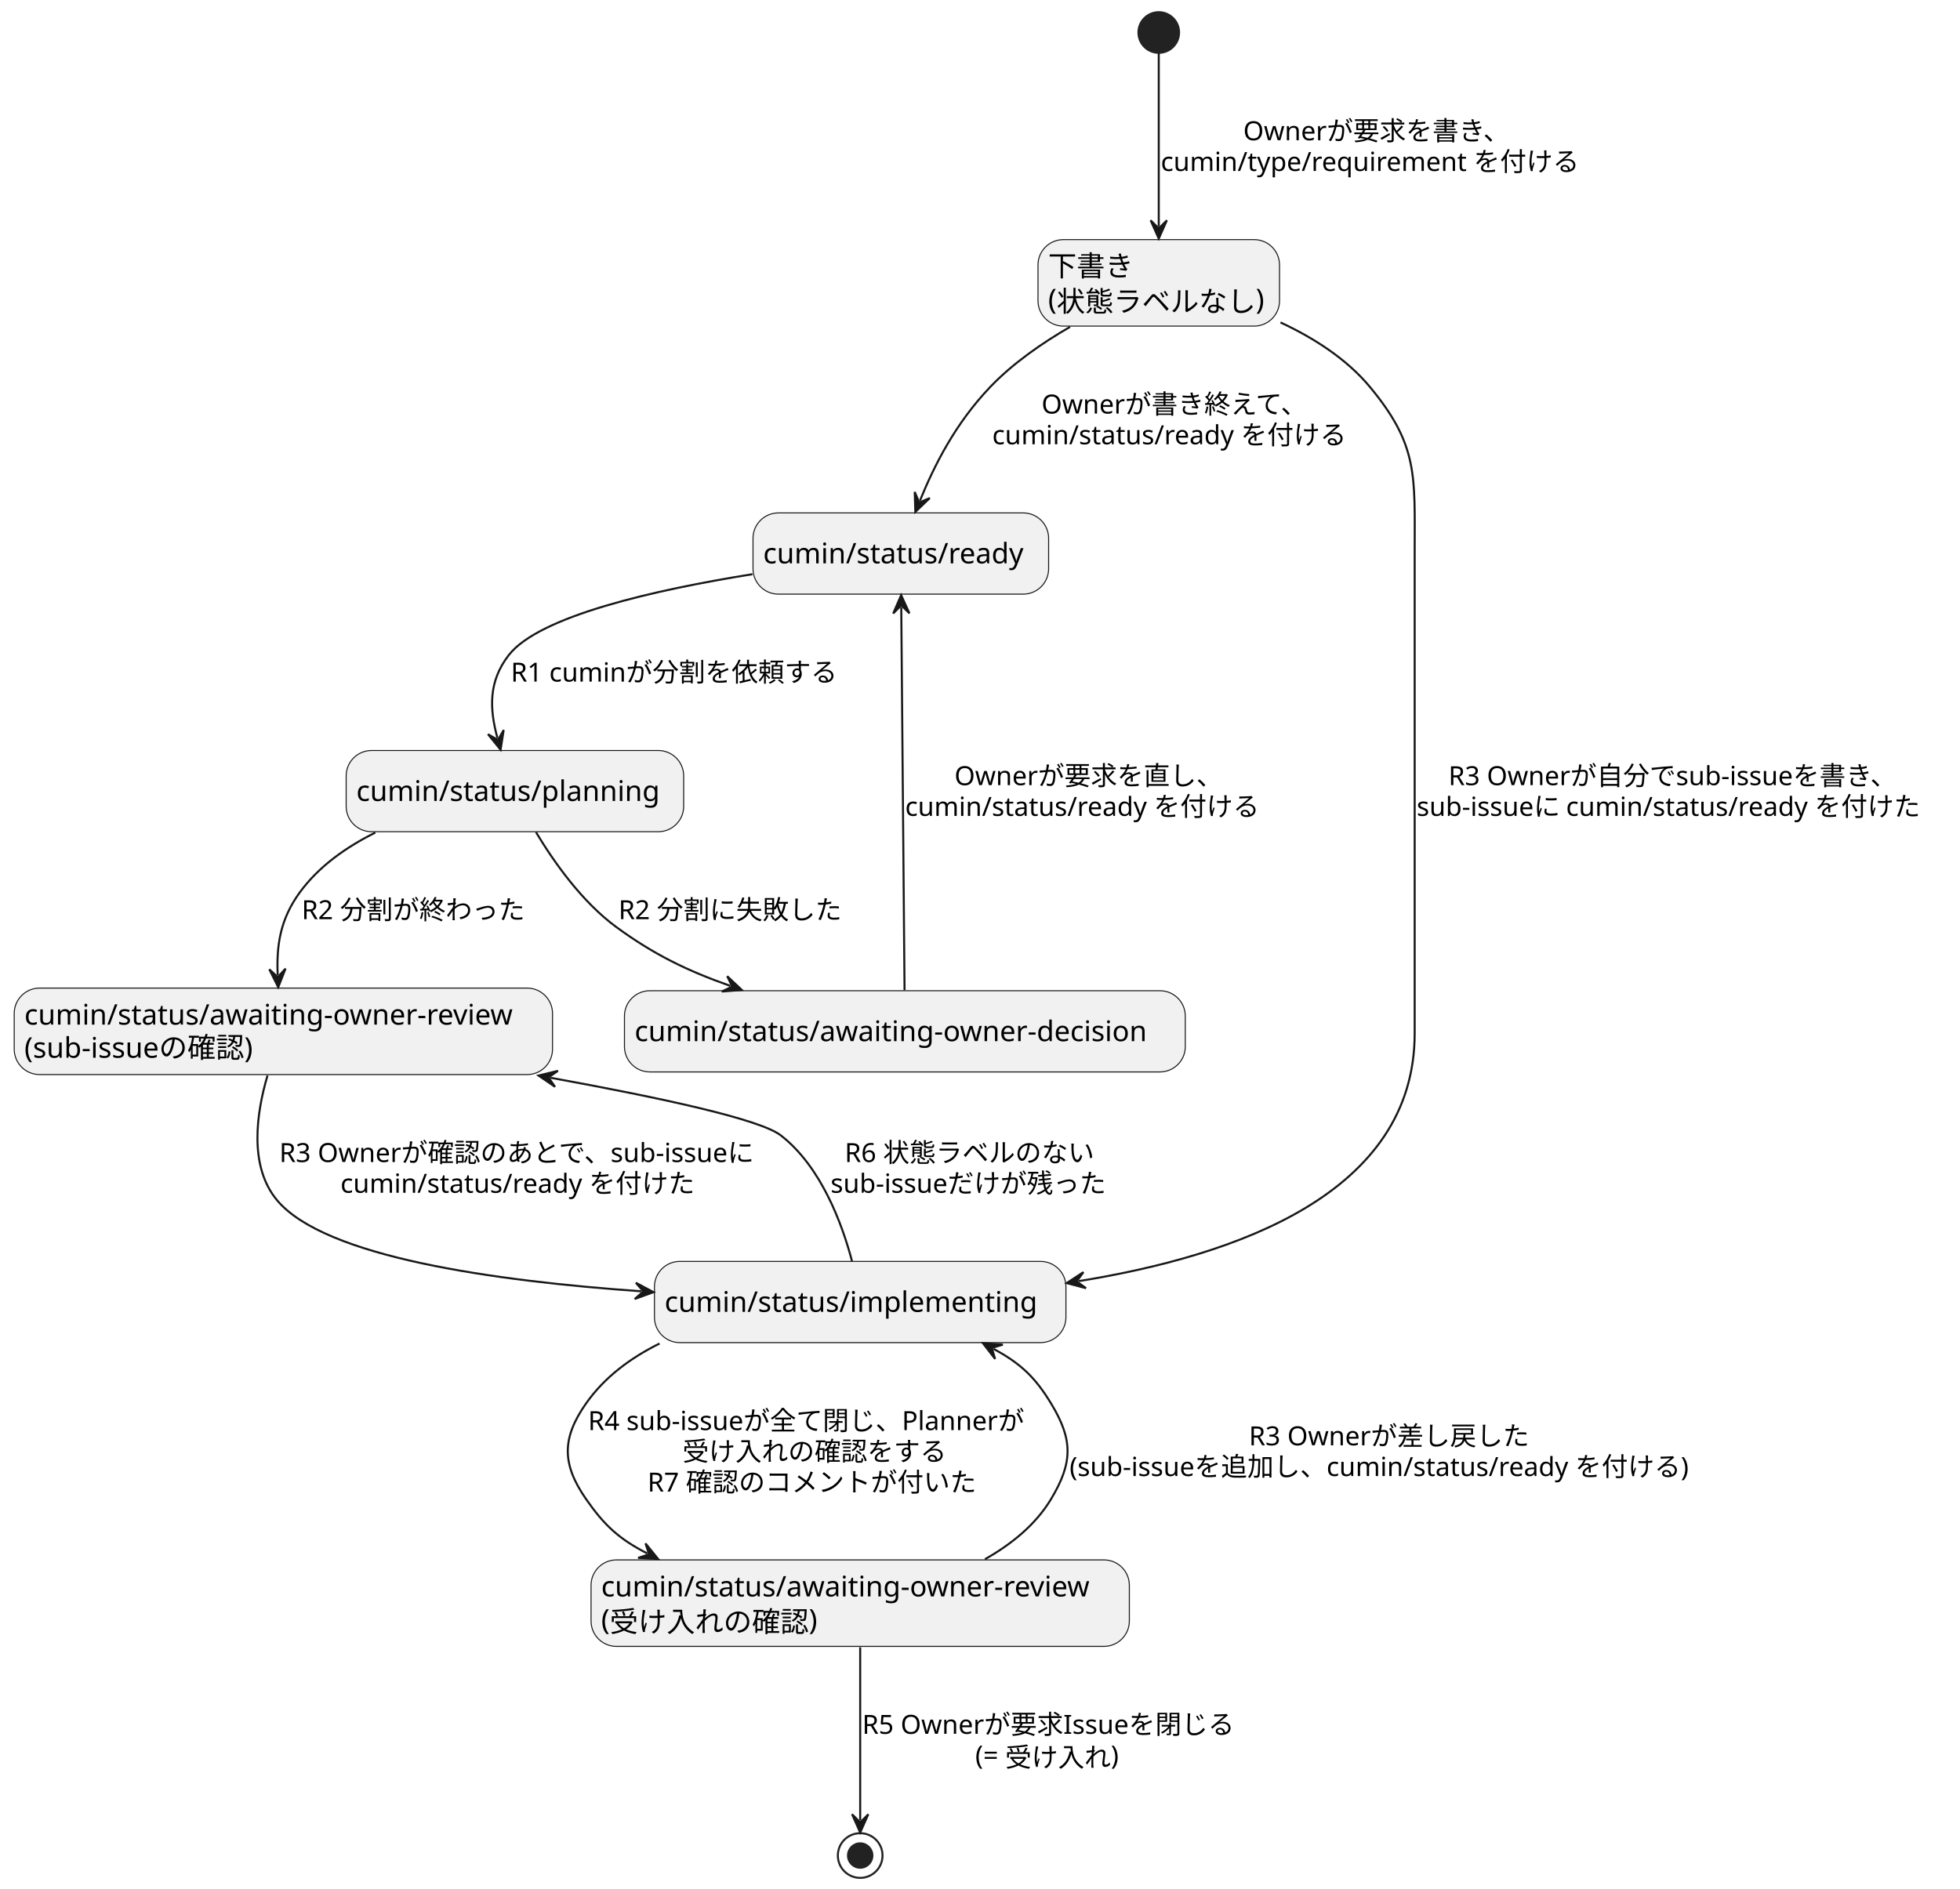
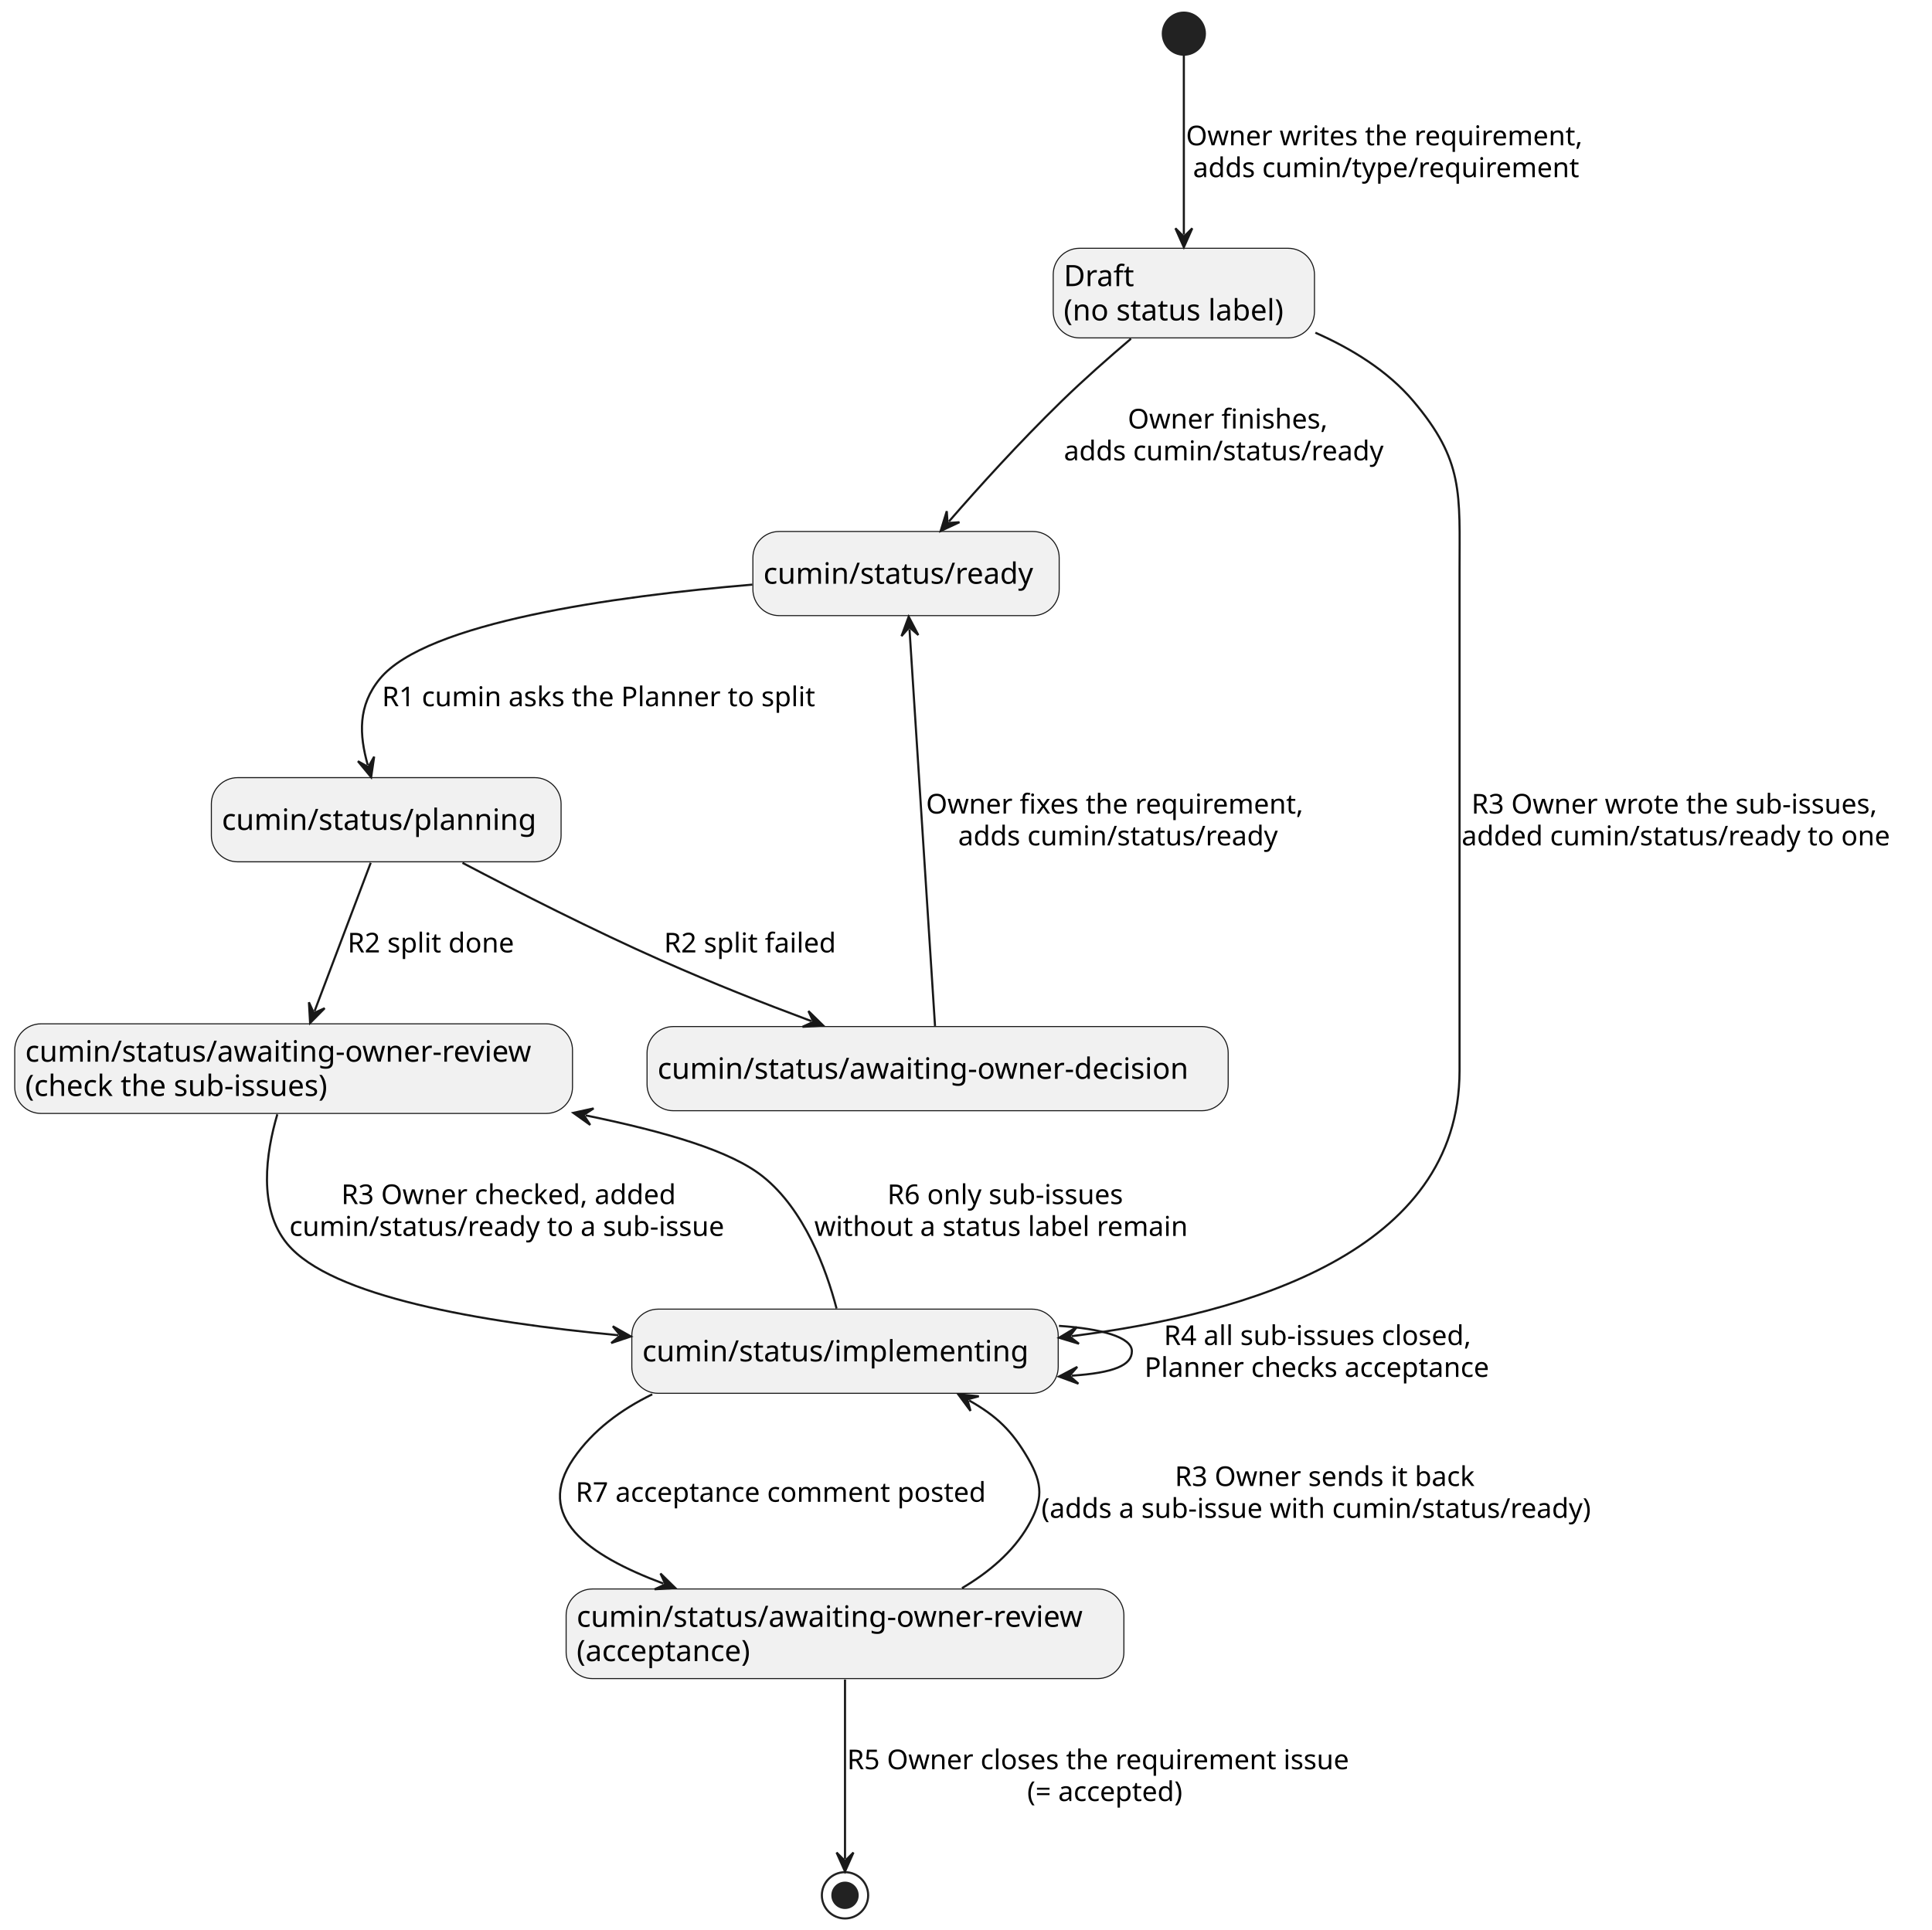
- <svg xmlns="http://www.w3.org/2000/svg" contentStyleType="text/css" data-diagram-type="STATE" height="930px" preserveAspectRatio="none" style="width:965px;height:930px;background:#FFFFFF;" version="1.1" viewBox="0 0 965 930" width="965px" zoomAndPan="magnify">
+ <svg xmlns="http://www.w3.org/2000/svg" contentStyleType="text/css" data-diagram-type="STATE" height="917px" preserveAspectRatio="none" style="width:918px;height:917px;background:#FFFFFF;" version="1.1" viewBox="0 0 918 917" width="918px" zoomAndPan="magnify">
  <defs />
  <g>
-     <rect fill="#F1F1F1" height="42.594" rx="12.5" ry="12.5" style="stroke:#181818;stroke-width:0.5;" width="118.923" x="511.05" y="118" />
-     <text fill="#000000" font-family="sans-serif" font-size="14" lengthAdjust="spacing" textLength="42" x="516.05" y="135.995">下書き</text>
-     <text fill="#000000" font-family="sans-serif" font-size="14" lengthAdjust="spacing" textLength="108.923" x="516.05" y="152.292">(状態ラベルなし)</text>
-     <rect fill="#F1F1F1" height="40" rx="12.5" ry="12.5" style="stroke:#181818;stroke-width:0.5;" width="145.543" x="370.74" y="252.59" />
-     <text fill="#000000" font-family="sans-serif" font-size="14" lengthAdjust="spacing" textLength="135.543" x="375.74" y="277.437">cumin/status/ready</text>
-     <rect fill="#F1F1F1" height="40" rx="12.5" ry="12.5" style="stroke:#181818;stroke-width:0.5;" width="166.174" x="170.43" y="369.59" />
-     <text fill="#000000" font-family="sans-serif" font-size="14" lengthAdjust="spacing" textLength="156.174" x="175.43" y="394.437">cumin/status/planning</text>
+     <rect fill="#F1F1F1" height="42.594" rx="12.5" ry="12.5" style="stroke:#181818;stroke-width:0.5;" width="124.14" x="500.44" y="118" />
+     <text fill="#000000" font-family="sans-serif" font-size="14" lengthAdjust="spacing" textLength="35.533" x="505.44" y="135.995">Draft</text>
+     <text fill="#000000" font-family="sans-serif" font-size="14" lengthAdjust="spacing" textLength="114.14" x="505.44" y="152.292">(no status label)</text>
+     <rect fill="#F1F1F1" height="40" rx="12.5" ry="12.5" style="stroke:#181818;stroke-width:0.5;" width="145.543" x="357.74" y="252.59" />
+     <text fill="#000000" font-family="sans-serif" font-size="14" lengthAdjust="spacing" textLength="135.543" x="362.74" y="277.437">cumin/status/ready</text>
+     <rect fill="#F1F1F1" height="40" rx="12.5" ry="12.5" style="stroke:#181818;stroke-width:0.5;" width="166.174" x="100.43" y="369.59" />
+     <text fill="#000000" font-family="sans-serif" font-size="14" lengthAdjust="spacing" textLength="156.174" x="105.43" y="394.437">cumin/status/planning</text>
    <rect fill="#F1F1F1" height="42.594" rx="12.5" ry="12.5" style="stroke:#181818;stroke-width:0.5;" width="265.028" x="7" y="486.59" />
    <text fill="#000000" font-family="sans-serif" font-size="14" lengthAdjust="spacing" textLength="255.028" x="12" y="504.585">cumin/status/awaiting-owner-review</text>
-     <text fill="#000000" font-family="sans-serif" font-size="14" lengthAdjust="spacing" textLength="118.993" x="12" y="520.882">(sub-issueの確認)</text>
-     <rect fill="#F1F1F1" height="40" rx="12.5" ry="12.5" style="stroke:#181818;stroke-width:0.5;" width="202.602" x="322.21" y="621.19" />
-     <text fill="#000000" font-family="sans-serif" font-size="14" lengthAdjust="spacing" textLength="192.602" x="327.21" y="646.037">cumin/status/implementing</text>
-     <rect fill="#F1F1F1" height="42.594" rx="12.5" ry="12.5" style="stroke:#181818;stroke-width:0.5;" width="265.028" x="291" y="768.19" />
-     <text fill="#000000" font-family="sans-serif" font-size="14" lengthAdjust="spacing" textLength="255.028" x="296" y="786.185">cumin/status/awaiting-owner-review</text>
-     <text fill="#000000" font-family="sans-serif" font-size="14" lengthAdjust="spacing" textLength="108.923" x="296" y="802.482">(受け入れの確認)</text>
+     <text fill="#000000" font-family="sans-serif" font-size="14" lengthAdjust="spacing" textLength="157.151" x="12" y="520.882">(check the sub-issues)</text>
+     <rect fill="#F1F1F1" height="40" rx="12.5" ry="12.5" style="stroke:#181818;stroke-width:0.5;" width="202.602" x="300.21" y="622.19" />
+     <text fill="#000000" font-family="sans-serif" font-size="14" lengthAdjust="spacing" textLength="192.602" x="305.21" y="647.037">cumin/status/implementing</text>
+     <rect fill="#F1F1F1" height="42.594" rx="12.5" ry="12.5" style="stroke:#181818;stroke-width:0.5;" width="265.028" x="269" y="755.19" />
+     <text fill="#000000" font-family="sans-serif" font-size="14" lengthAdjust="spacing" textLength="255.028" x="274" y="773.185">cumin/status/awaiting-owner-review</text>
+     <text fill="#000000" font-family="sans-serif" font-size="14" lengthAdjust="spacing" textLength="91.649" x="274" y="789.482">(acceptance)</text>
    <rect fill="#F1F1F1" height="40" rx="12.5" ry="12.5" style="stroke:#181818;stroke-width:0.5;" width="276.13" x="307.45" y="487.89" />
    <text fill="#000000" font-family="sans-serif" font-size="14" lengthAdjust="spacing" textLength="266.13" x="312.45" y="512.737">cumin/status/awaiting-owner-decision</text>
-     <ellipse cx="570.51" cy="16" fill="#222222" rx="10" ry="10" style="stroke:#222222;stroke-width:1;" />
-     <ellipse cx="423.51" cy="913.78" fill="none" rx="11" ry="11" style="stroke:#222222;stroke-width:1;" />
-     <ellipse cx="423.51" cy="913.78" fill="#222222" rx="6" ry="6" style="stroke:#222222;stroke-width:1;" />
+     <ellipse cx="562.51" cy="16" fill="#222222" rx="10" ry="10" style="stroke:#222222;stroke-width:1;" />
+     <ellipse cx="401.51" cy="900.78" fill="none" rx="11" ry="11" style="stroke:#222222;stroke-width:1;" />
+     <ellipse cx="401.51" cy="900.78" fill="#222222" rx="6" ry="6" style="stroke:#222222;stroke-width:1;" />
    <g class="link" data-entity-1=".start." data-entity-2="Draft" data-source-line="15" data-uid="lnk3" id="link_.start._Draft">
-       <path d="M570.51,26.12 C570.51,45.4 570.51,84.74 570.51,111.5" fill="none" id="*start*-to-Draft" style="stroke:#181818;stroke-width:1;" />
-       <polygon fill="#181818" points="570.51,117.5,574.51,108.5,570.51,112.5,566.51,108.5,570.51,117.5" style="stroke:#181818;stroke-width:1;" />
-       <text fill="#000000" font-family="sans-serif" font-size="13" lengthAdjust="spacing" textLength="133.447" x="612.097" y="69.067">Ownerが要求を書き、</text>
-       <text fill="#000000" font-family="sans-serif" font-size="13" lengthAdjust="spacing" textLength="214.621" x="571.51" y="84.2">cumin/type/requirement を付ける</text>
+       <path d="M562.51,26.12 C562.51,45.4 562.51,84.74 562.51,111.5" fill="none" id="*start*-to-Draft" style="stroke:#181818;stroke-width:1;" />
+       <polygon fill="#181818" points="562.51,117.5,566.51,108.5,562.51,112.5,558.51,108.5,562.51,117.5" style="stroke:#181818;stroke-width:1;" />
+       <text fill="#000000" font-family="sans-serif" font-size="13" lengthAdjust="spacing" textLength="200.554" x="563.51" y="69.067">Owner writes the requirement,</text>
+       <text fill="#000000" font-family="sans-serif" font-size="13" lengthAdjust="spacing" textLength="193.864" x="566.855" y="84.2">adds cumin/type/requirement</text>
    </g>
    <g class="link" data-entity-1="Draft" data-entity-2="Ready" data-source-line="16" data-uid="lnk4" id="link_Draft_Ready">
-       <path d="M526.86,160.96 C513.14,168.89 498.68,178.89 487.51,190.59 C470.39,208.54 460.139,228.896 452.929,246.546" fill="none" id="Draft-to-Ready" style="stroke:#181818;stroke-width:1;" />
-       <polygon fill="#181818" points="450.66,252.1,457.766,245.281,452.551,247.471,450.361,242.256,450.66,252.1" style="stroke:#181818;stroke-width:1;" />
-       <text fill="#000000" font-family="sans-serif" font-size="13" lengthAdjust="spacing" textLength="133.447" x="512.783" y="203.657">Ownerが書き終えて、</text>
-       <text fill="#000000" font-family="sans-serif" font-size="13" lengthAdjust="spacing" textLength="181.994" x="488.51" y="218.79">cumin/status/ready を付ける</text>
+       <path d="M537.4,160.97 C526.98,169.83 514.92,180.45 504.51,190.59 C483.78,210.8 465.522,231.046 450.901,247.826" fill="none" id="Draft-to-Ready" style="stroke:#181818;stroke-width:1;" />
+       <polygon fill="#181818" points="446.96,252.35,455.888,248.192,450.245,248.58,449.856,242.937,446.96,252.35" style="stroke:#181818;stroke-width:1;" />
+       <text fill="#000000" font-family="sans-serif" font-size="13" lengthAdjust="spacing" textLength="100.534" x="535.861" y="203.657">Owner finishes,</text>
+       <text fill="#000000" font-family="sans-serif" font-size="13" lengthAdjust="spacing" textLength="161.237" x="505.51" y="218.79">adds cumin/status/ready</text>
    </g>
    <g class="link" data-entity-1="Draft" data-entity-2="Implementing" data-source-line="17" data-uid="lnk5" id="link_Draft_Implementing">
-       <path d="M630.45,158.79 C646.71,166.36 662.99,176.7 674.51,190.59 C698.34,219.3 696.51,234.29 696.51,271.59 C696.51,271.59 696.51,271.59 696.51,508.89 C696.51,587.78 608.713,618.341 531.093,630.911" fill="none" id="Draft-to-Implementing" style="stroke:#181818;stroke-width:1;" />
-       <polygon fill="#181818" points="525.17,631.87,534.694,634.38,530.106,631.071,533.415,626.483,525.17,631.87" style="stroke:#181818;stroke-width:1;" />
-       <text fill="#000000" font-family="sans-serif" font-size="13" lengthAdjust="spacing" textLength="229.233" x="713.132" y="386.657">R3 Ownerが自分でsub-issueを書き、</text>
-       <text fill="#000000" font-family="sans-serif" font-size="13" lengthAdjust="spacing" textLength="260.476" x="697.51" y="401.79">sub-issueに cumin/status/ready を付けた</text>
+       <path d="M625.01,158.12 C642.15,165.68 659.34,176.19 671.51,190.59 C695.6,219.08 693.51,234.29 693.51,271.59 C693.51,271.59 693.51,271.59 693.51,508.89 C693.51,594.74 593.453,624.409 509.183,635.039" fill="none" id="Draft-to-Implementing" style="stroke:#181818;stroke-width:1;" />
+       <polygon fill="#181818" points="503.23,635.79,512.66,638.632,508.191,635.164,511.659,630.695,503.23,635.79" style="stroke:#181818;stroke-width:1;" />
+       <text fill="#000000" font-family="sans-serif" font-size="13" lengthAdjust="spacing" textLength="206.895" x="699.172" y="386.657">R3 Owner wrote the sub-issues,</text>
+       <text fill="#000000" font-family="sans-serif" font-size="13" lengthAdjust="spacing" textLength="216.22" x="694.51" y="401.79">added cumin/status/ready to one</text>
    </g>
-     <g class="link" data-entity-1="Planning" data-entity-2="PlanReview" data-source-line="18" data-uid="lnk6" id="link_Planning_PlanReview">
-       <path d="M184.79,410.02 C170.45,417.13 156.87,426.71 147.51,439.59 C137.84,452.92 136.083,465.806 136.723,480.176" fill="none" id="Planning-to-PlanReview" style="stroke:#181818;stroke-width:1;" />
-       <polygon fill="#181818" points="136.99,486.17,140.586,477.001,136.768,481.175,132.594,477.357,136.99,486.17" style="stroke:#181818;stroke-width:1;" />
-       <text fill="#000000" font-family="sans-serif" font-size="13" lengthAdjust="spacing" textLength="112.436" x="148.51" y="452.657">R2 分割が終わった</text>
+     <g class="link" data-entity-1="Ready" data-entity-2="Planning" data-source-line="18" data-uid="lnk6" id="link_Ready_Planning">
+       <path d="M357.48,277.85 C291.89,283.39 202.61,295.74 180.51,322.59 C169.95,335.43 170.696,349.121 174.737,363.591" fill="none" id="Ready-to-Planning" style="stroke:#181818;stroke-width:1;" />
+       <polygon fill="#181818" points="176.35,369.37,177.782,359.626,175.005,364.554,170.077,361.777,176.35,369.37" style="stroke:#181818;stroke-width:1;" />
+       <text fill="#000000" font-family="sans-serif" font-size="13" lengthAdjust="spacing" textLength="222.009" x="181.51" y="335.657">R1 cumin asks the Planner to split</text>
    </g>
-     <g class="link" data-entity-1="Planning" data-entity-2="Decision" data-source-line="19" data-uid="lnk7" id="link_Planning_Decision">
-       <path d="M263.89,409.82 C272.69,424.48 286.57,444.2 303.51,456.59 C321.77,469.95 338.249,478.032 359.549,485.512" fill="none" id="Planning-to-Decision" style="stroke:#181818;stroke-width:1;" />
-       <polygon fill="#181818" points="365.21,487.5,358.044,480.744,360.492,485.843,355.393,488.292,365.21,487.5" style="stroke:#181818;stroke-width:1;" />
-       <text fill="#000000" font-family="sans-serif" font-size="13" lengthAdjust="spacing" textLength="112.436" x="304.51" y="452.657">R2 分割に失敗した</text>
+     <g class="link" data-entity-1="Planning" data-entity-2="PlanReview" data-source-line="19" data-uid="lnk7" id="link_Planning_PlanReview">
+       <path d="M176.15,410.06 C168.17,431.14 157.622,459.018 149.472,480.568" fill="none" id="Planning-to-PlanReview" style="stroke:#181818;stroke-width:1;" />
+       <polygon fill="#181818" points="147.35,486.18,154.275,479.177,149.119,481.503,146.792,476.347,147.35,486.18" style="stroke:#181818;stroke-width:1;" />
+       <text fill="#000000" font-family="sans-serif" font-size="13" lengthAdjust="spacing" textLength="85.357" x="165.15" y="452.657">R2 split done</text>
    </g>
-     <g class="link" data-entity-1="Decision" data-entity-2="Ready" data-source-line="20" data-uid="lnk8" id="link_Decision_Ready">
-       <path d="M445.35,487.62 C444.97,443.8 444.112,343.11 443.732,299.08" fill="none" id="Decision-to-Ready" style="stroke:#181818;stroke-width:1;" />
-       <polygon fill="#181818" points="443.68,293.08,439.758,302.114,443.723,298.08,447.757,302.045,443.68,293.08" style="stroke:#181818;stroke-width:1;" />
-       <text fill="#000000" font-family="sans-serif" font-size="13" lengthAdjust="spacing" textLength="133.447" x="469.923" y="386.657">Ownerが要求を直し、</text>
-       <text fill="#000000" font-family="sans-serif" font-size="13" lengthAdjust="spacing" textLength="181.994" x="445.65" y="401.79">cumin/status/ready を付ける</text>
+     <g class="link" data-entity-1="Planning" data-entity-2="Decision" data-source-line="20" data-uid="lnk8" id="link_Planning_Decision">
+       <path d="M219.75,410.08 C245.79,423.78 281.91,442.16 314.51,456.59 C339.35,467.59 361.789,476.441 385.539,485.311" fill="none" id="Planning-to-Decision" style="stroke:#181818;stroke-width:1;" />
+       <polygon fill="#181818" points="391.16,487.41,384.128,480.514,386.476,485.661,381.329,488.008,391.16,487.41" style="stroke:#181818;stroke-width:1;" />
+       <text fill="#000000" font-family="sans-serif" font-size="13" lengthAdjust="spacing" textLength="88.931" x="315.51" y="452.657">R2 split failed</text>
    </g>
-     <g class="link" data-entity-1="Ready" data-entity-2="Planning" data-source-line="21" data-uid="lnk9" id="link_Ready_Planning">
-       <path d="M370.47,282.77 C322.3,290.49 265.45,303.39 250.51,322.59 C240.37,335.63 241.024,349.088 244.904,363.438" fill="none" id="Ready-to-Planning" style="stroke:#181818;stroke-width:1;" />
-       <polygon fill="#181818" points="246.47,369.23,247.982,359.498,245.165,364.403,240.26,361.586,246.47,369.23" style="stroke:#181818;stroke-width:1;" />
-       <text fill="#000000" font-family="sans-serif" font-size="13" lengthAdjust="spacing" textLength="165.338" x="251.51" y="335.657">R1 cuminが分割を依頼する</text>
+     <g class="link" data-entity-1="Decision" data-entity-2="Ready" data-source-line="21" data-uid="lnk9" id="link_Decision_Ready">
+       <path d="M444.28,487.62 C441.46,443.8 434.985,343.098 432.155,299.068" fill="none" id="Decision-to-Ready" style="stroke:#181818;stroke-width:1;" />
+       <polygon fill="#181818" points="431.77,293.08,428.356,302.318,432.091,298.07,436.339,301.805,431.77,293.08" style="stroke:#181818;stroke-width:1;" />
+       <text fill="#000000" font-family="sans-serif" font-size="13" lengthAdjust="spacing" textLength="191.75" x="440.01" y="386.657">Owner fixes the requirement,</text>
+       <text fill="#000000" font-family="sans-serif" font-size="13" lengthAdjust="spacing" textLength="161.237" x="455.267" y="401.79">adds cumin/status/ready</text>
    </g>
    <g class="link" data-entity-1="PlanReview" data-entity-2="Implementing" data-source-line="22" data-uid="lnk10" id="link_PlanReview_Implementing">
-       <path d="M131.7,529.66 C126.29,548 122.32,574.36 136.51,591.19 C160.15,619.2 243.095,630.777 315.775,635.917" fill="none" id="PlanReview-to-Implementing" style="stroke:#181818;stroke-width:1;" />
-       <polygon fill="#181818" points="321.76,636.34,313.065,631.715,316.772,635.987,312.5,639.695,321.76,636.34" style="stroke:#181818;stroke-width:1;" />
-       <text fill="#000000" font-family="sans-serif" font-size="13" lengthAdjust="spacing" textLength="242.233" x="137.51" y="572.257">R3 Ownerが確認のあとで、sub-issueに</text>
-       <text fill="#000000" font-family="sans-serif" font-size="13" lengthAdjust="spacing" textLength="181.994" x="167.63" y="587.39">cumin/status/ready を付けた</text>
+       <path d="M131.77,529.6 C126.4,547.9 122.46,574.24 136.51,591.19 C157.36,616.33 228.197,628.351 293.797,634.601" fill="none" id="PlanReview-to-Implementing" style="stroke:#181818;stroke-width:1;" />
+       <polygon fill="#181818" points="299.77,635.17,291.19,630.334,294.793,634.696,290.431,638.298,299.77,635.17" style="stroke:#181818;stroke-width:1;" />
+       <text fill="#000000" font-family="sans-serif" font-size="13" lengthAdjust="spacing" textLength="171.31" x="162.167" y="572.257">R3 Owner checked, added</text>
+       <text fill="#000000" font-family="sans-serif" font-size="13" lengthAdjust="spacing" textLength="220.625" x="137.51" y="587.39">cumin/status/ready to a sub-issue</text>
    </g>
-     <g class="link" data-entity-1="Implementing" data-entity-2="PlanReview" data-source-line="24" data-uid="lnk12" id="link_Implementing_PlanReview">
-       <path d="M419.48,621.04 C414.52,602.34 404.21,574.54 384.51,559.19 C374.26,551.19 325.893,540.746 271.033,530.746" fill="none" id="Implementing-to-PlanReview" style="stroke:#181818;stroke-width:1;" />
-       <polygon fill="#181818" points="265.13,529.67,273.267,535.219,270.049,530.567,274.701,527.349,265.13,529.67" style="stroke:#181818;stroke-width:1;" />
-       <text fill="#000000" font-family="sans-serif" font-size="13" lengthAdjust="spacing" textLength="125.436" x="415.887" y="572.257">R6 状態ラベルのない</text>
-       <text fill="#000000" font-family="sans-serif" font-size="13" lengthAdjust="spacing" textLength="139.35" x="408.93" y="587.39">sub-issueだけが残った</text>
+     <g class="link" data-entity-1="Implementing" data-entity-2="PlanReview" data-source-line="25" data-uid="lnk13" id="link_Implementing_PlanReview">
+       <path d="M397.49,621.88 C392.53,603.03 382.22,574.93 362.51,559.19 C347.36,547.07 317.147,538.087 278.307,530.107" fill="none" id="Implementing-to-PlanReview" style="stroke:#181818;stroke-width:1;" />
+       <polygon fill="#181818" points="272.43,528.9,280.441,534.629,277.328,529.906,282.051,526.793,272.43,528.9" style="stroke:#181818;stroke-width:1;" />
+       <text fill="#000000" font-family="sans-serif" font-size="13" lengthAdjust="spacing" textLength="121.189" x="421.623" y="572.257">R6 only sub-issues</text>
+       <text fill="#000000" font-family="sans-serif" font-size="13" lengthAdjust="spacing" textLength="190.576" x="386.93" y="587.39">without a status label remain</text>
    </g>
-     <g class="link" data-entity-1="Implementing" data-entity-2="Acceptance" data-source-line="23" data-uid="lnk11" id="link_Implementing_Acceptance">
-       <path d="M324.73,661.64 C310.49,668.67 297.6,678.22 288.51,691.19 C276.53,708.29 276.6,721.03 288.51,738.19 C297.43,751.03 304.696,757.862 318.666,764.992" fill="none" id="Implementing-to-Acceptance" style="stroke:#181818;stroke-width:1;" />
-       <polygon fill="#181818" points="324.01,767.72,317.812,760.066,319.557,765.447,314.175,767.191,324.01,767.72" style="stroke:#181818;stroke-width:1;" />
-       <text fill="#000000" font-family="sans-serif" font-size="13" lengthAdjust="spacing" textLength="223.025" x="289.51" y="704.257">R4 sub-issueが全て閉じ、Plannerが</text>
-       <text fill="#000000" font-family="sans-serif" font-size="13" lengthAdjust="spacing" textLength="130" x="336.022" y="719.39">受け入れの確認をする</text>
-       <text fill="#000000" font-family="sans-serif" font-size="13" lengthAdjust="spacing" textLength="164.436" x="318.804" y="734.523">R7 確認のコメントが付いた</text>
+     <g class="link" data-entity-1="Implementing" data-entity-2="Implementing" data-source-line="23" data-uid="lnk11" id="link_Implementing_Implementing">
+       <path d="M503.16,630.14 C523.39,631.5 537.82,635.51 537.82,642.19 C537.82,648.86 529.376,652.467 509.147,653.827" fill="none" id="Implementing-to-Implementing" style="stroke:#181818;stroke-width:1;" />
+       <polygon fill="#181818" points="503.16,654.23,512.408,657.617,508.149,653.895,511.871,649.635,503.16,654.23" style="stroke:#181818;stroke-width:1;" />
+       <text fill="#000000" font-family="sans-serif" font-size="13" lengthAdjust="spacing" textLength="158.882" x="553.027" y="639.257">R4 all sub-issues closed,</text>
+       <text fill="#000000" font-family="sans-serif" font-size="13" lengthAdjust="spacing" textLength="177.296" x="543.82" y="654.39">Planner checks acceptance</text>
    </g>
-     <g class="link" data-entity-1="Acceptance" data-entity-2="Implementing" data-source-line="25" data-uid="lnk13" id="link_Acceptance_Implementing">
-       <path d="M484.92,767.86 C497.87,760.56 509.9,750.89 517.51,738.19 C528.25,720.27 528.35,709.05 517.51,691.19 C509.69,678.28 502.512,671.467 489.192,664.287" fill="none" id="Acceptance-to-Implementing" style="stroke:#181818;stroke-width:1;" />
-       <polygon fill="#181818" points="483.91,661.44,489.934,669.231,488.311,663.812,493.73,662.189,483.91,661.44" style="stroke:#181818;stroke-width:1;" />
-       <text fill="#000000" font-family="sans-serif" font-size="13" lengthAdjust="spacing" textLength="141.883" x="614.902" y="711.757">R3 Ownerが差し戻した</text>
-       <text fill="#000000" font-family="sans-serif" font-size="13" lengthAdjust="spacing" textLength="318.487" x="526.6" y="726.89">(sub-issueを追加し、cumin/status/ready を付ける)</text>
+     <g class="link" data-entity-1="Implementing" data-entity-2="Acceptance" data-source-line="24" data-uid="lnk12" id="link_Implementing_Acceptance">
+       <path d="M309.92,662.67 C295.17,669.87 281.74,679.71 272.51,693.19 C253.6,720.8 278.929,739.071 315.249,752.631" fill="none" id="Implementing-to-Acceptance" style="stroke:#181818;stroke-width:1;" />
+       <polygon fill="#181818" points="320.87,754.73,313.837,747.835,316.186,752.981,311.039,755.33,320.87,754.73" style="stroke:#181818;stroke-width:1;" />
+       <text fill="#000000" font-family="sans-serif" font-size="13" lengthAdjust="spacing" textLength="210.749" x="273.51" y="713.757">R7 acceptance comment posted</text>
    </g>
-     <g class="link" data-entity-1="Acceptance" data-entity-2=".end." data-source-line="26" data-uid="lnk15" id="link_Acceptance_.end.">
-       <path d="M423.51,811.23 C423.51,837.67 423.51,876.36 423.51,896.45" fill="none" id="Acceptance-to-*end*" style="stroke:#181818;stroke-width:1;" />
-       <polygon fill="#181818" points="423.51,902.45,427.51,893.45,423.51,897.45,419.51,893.45,423.51,902.45" style="stroke:#181818;stroke-width:1;" />
-       <text fill="#000000" font-family="sans-serif" font-size="13" lengthAdjust="spacing" textLength="188.5" x="424.51" y="853.847">R5 Ownerが要求Issueを閉じる</text>
-       <text fill="#000000" font-family="sans-serif" font-size="13" lengthAdjust="spacing" textLength="77.168" x="480.176" y="868.98">(= 受け入れ)</text>
+     <g class="link" data-entity-1="Acceptance" data-entity-2="Implementing" data-source-line="26" data-uid="lnk14" id="link_Acceptance_Implementing">
+       <path d="M457.09,754.8 C469.59,747.43 481.28,737.73 488.51,725.19 C495.62,712.87 495.64,705.5 488.51,693.19 C480.92,680.07 473.661,673.046 460.501,665.596" fill="none" id="Acceptance-to-Implementing" style="stroke:#181818;stroke-width:1;" />
+       <polygon fill="#181818" points="455.28,662.64,461.142,670.555,459.631,665.103,465.083,663.593,455.28,662.64" style="stroke:#181818;stroke-width:1;" />
+       <text fill="#000000" font-family="sans-serif" font-size="13" lengthAdjust="spacing" textLength="153.918" x="558.228" y="706.257">R3 Owner sends it back</text>
+       <text fill="#000000" font-family="sans-serif" font-size="13" lengthAdjust="spacing" textLength="280.674" x="494.85" y="721.39">(adds a sub-issue with cumin/status/ready)</text>
+     </g>
+     <g class="link" data-entity-1="Acceptance" data-entity-2=".end." data-source-line="27" data-uid="lnk16" id="link_Acceptance_.end.">
+       <path d="M401.51,798.23 C401.51,824.67 401.51,863.36 401.51,883.45" fill="none" id="Acceptance-to-*end*" style="stroke:#181818;stroke-width:1;" />
+       <polygon fill="#181818" points="401.51,889.45,405.51,880.45,401.51,884.45,397.51,880.45,401.51,889.45" style="stroke:#181818;stroke-width:1;" />
+       <text fill="#000000" font-family="sans-serif" font-size="13" lengthAdjust="spacing" textLength="256.185" x="402.51" y="840.847">R5 Owner closes the requirement issue</text>
+       <text fill="#000000" font-family="sans-serif" font-size="13" lengthAdjust="spacing" textLength="85.027" x="488.089" y="855.98">(= accepted)</text>
    </g>
  </g>
</svg>
